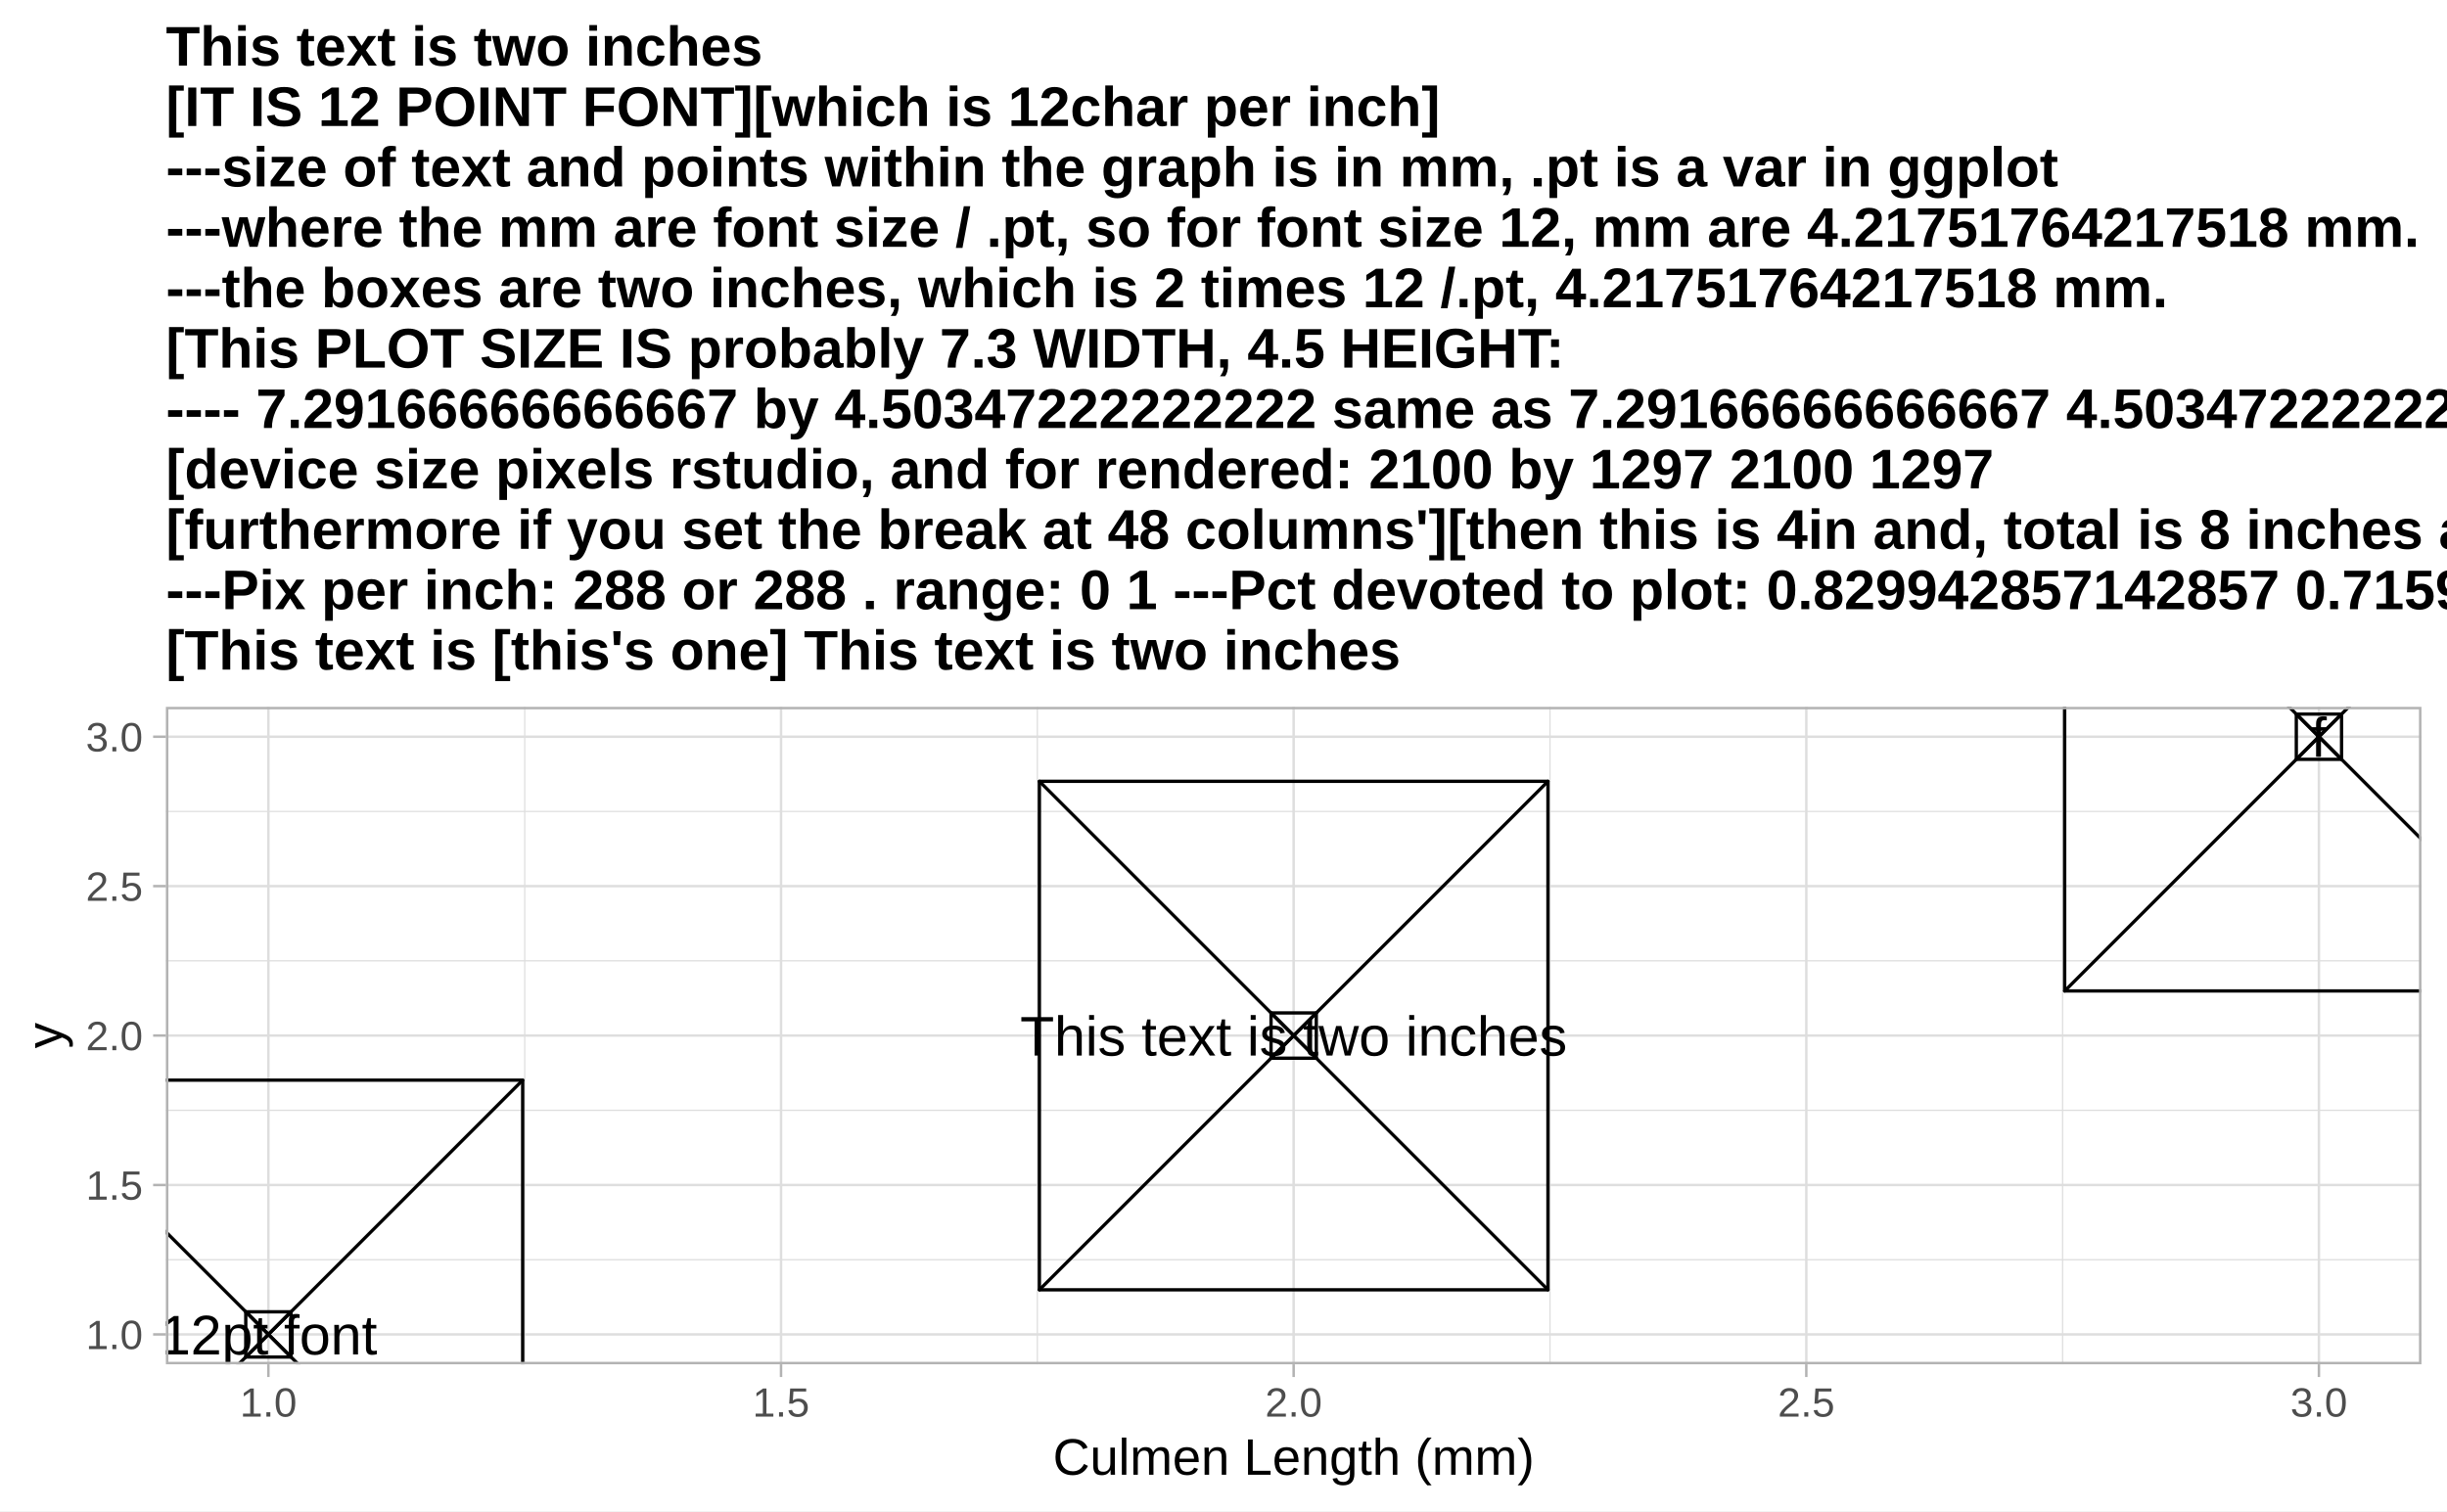
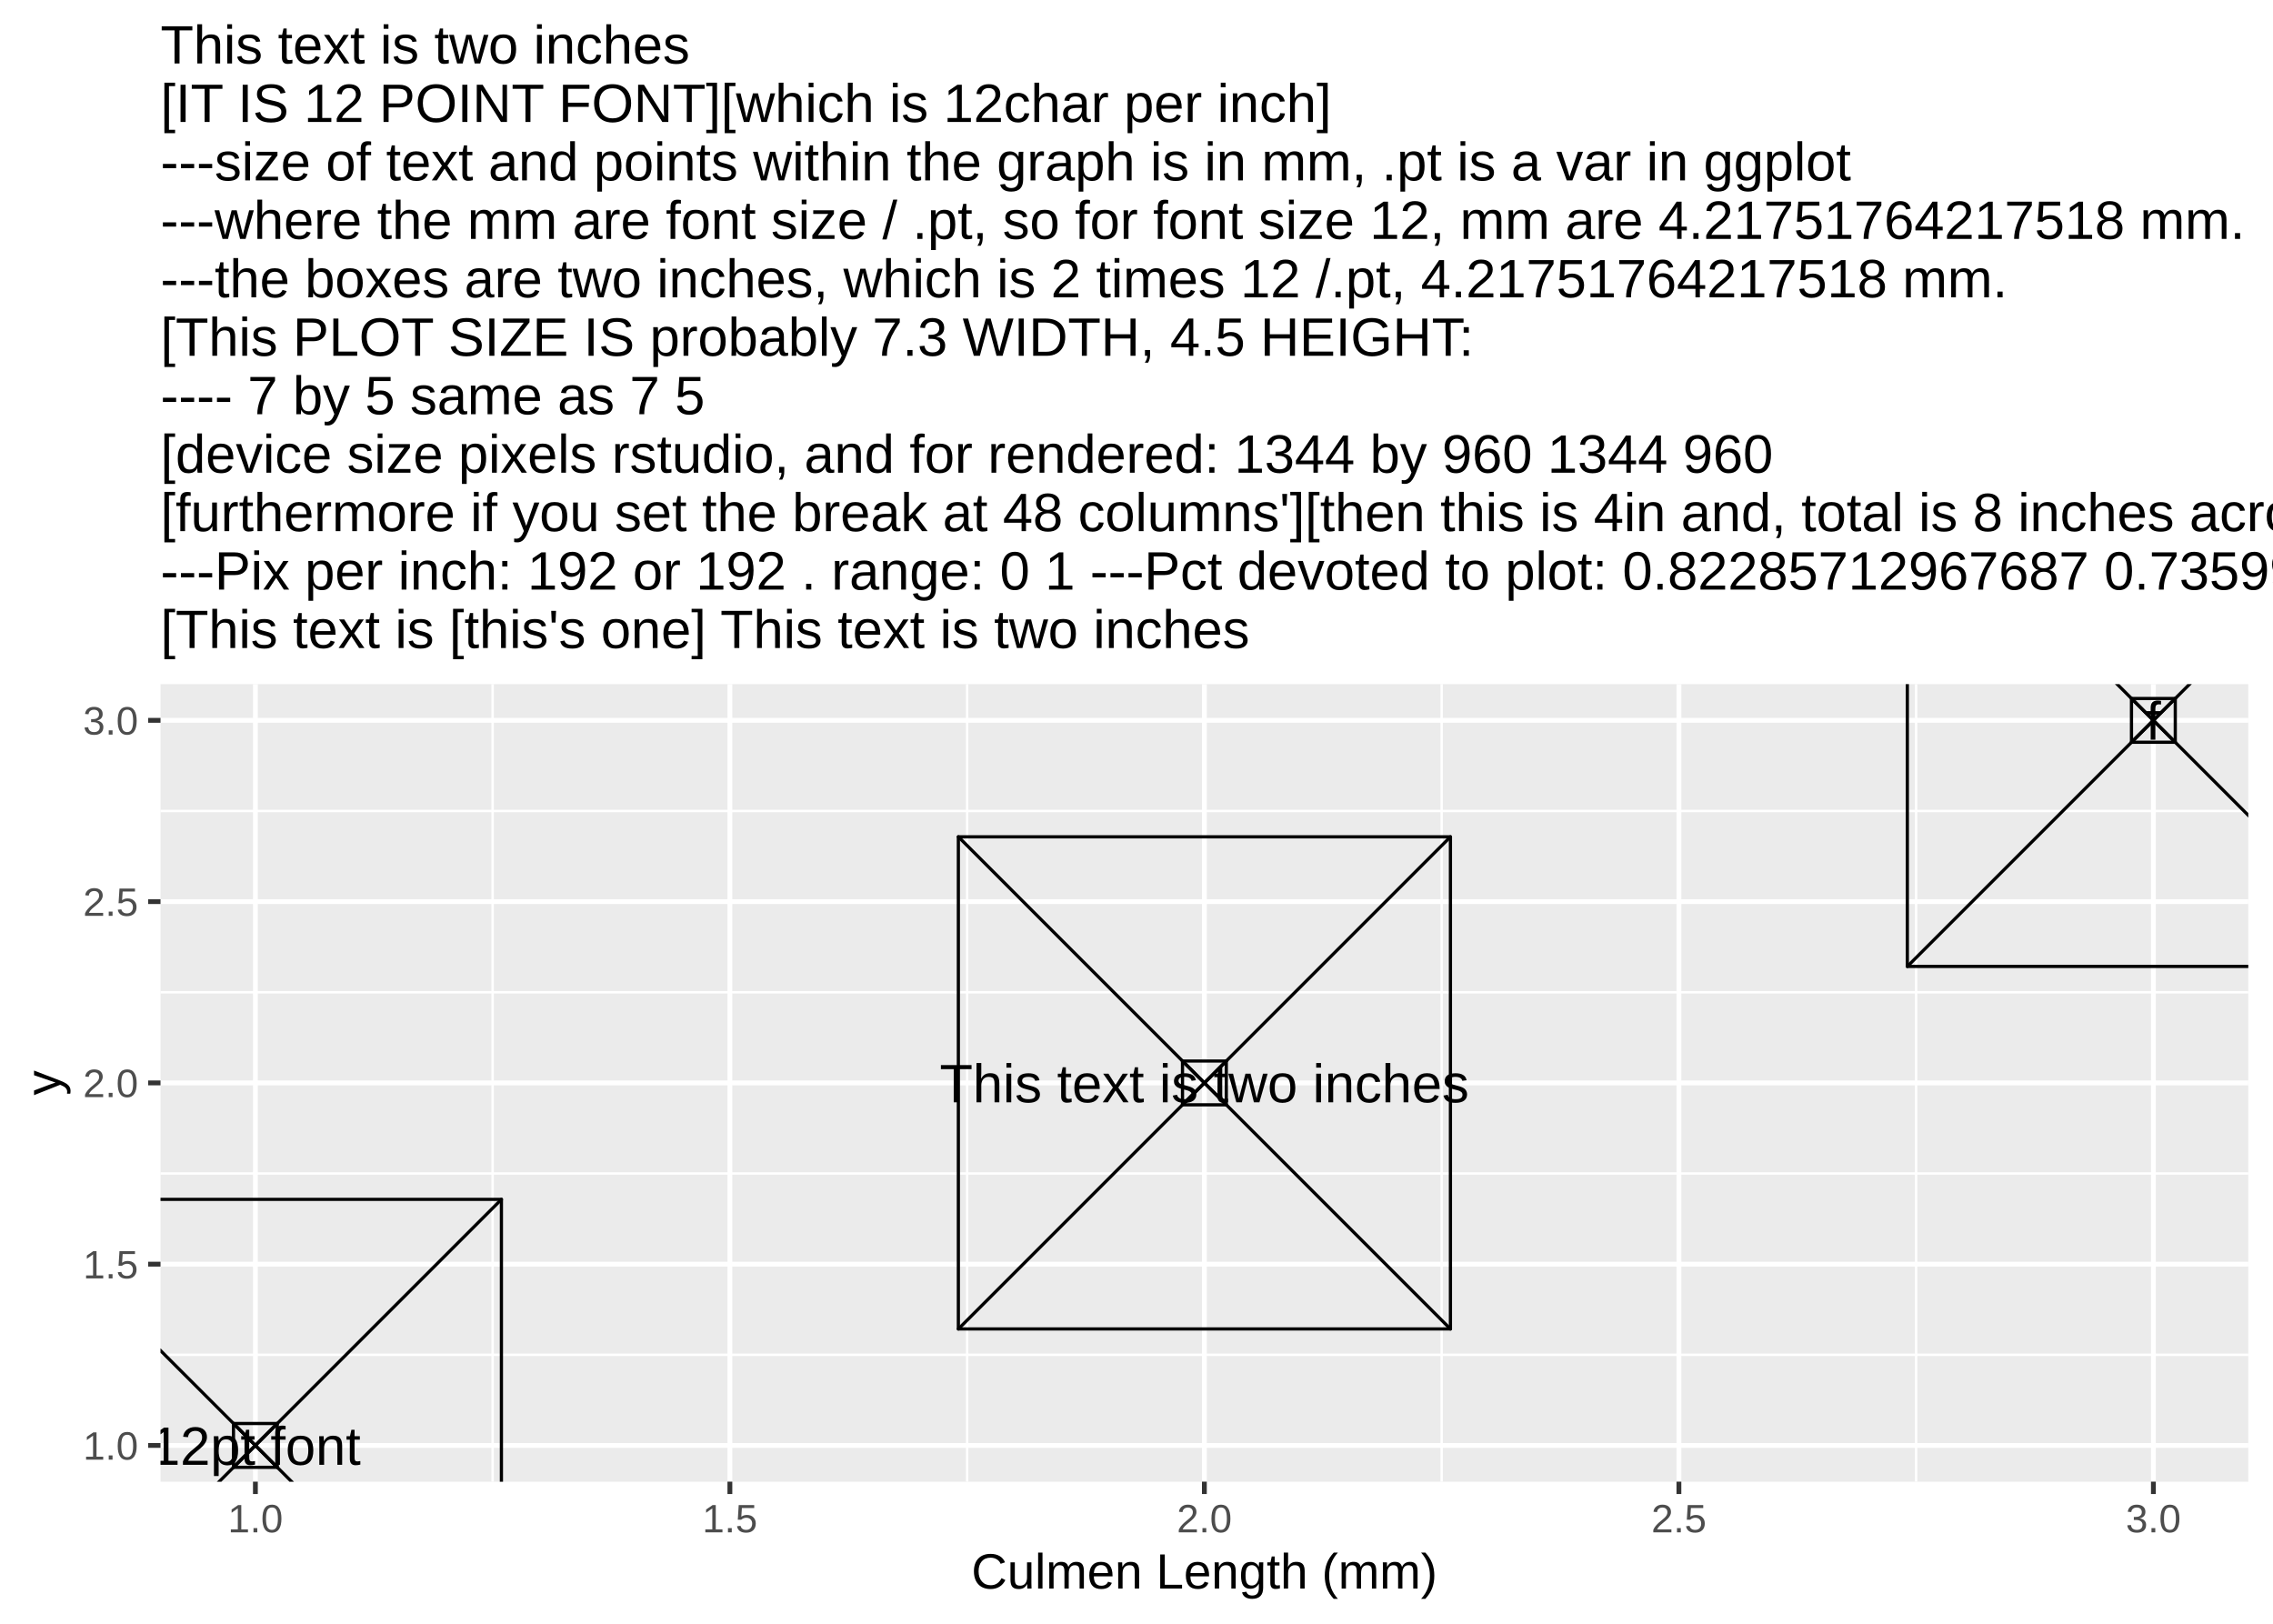
- <svg xmlns="http://www.w3.org/2000/svg" class="svglite" width="525.00pt" height="324.25pt" viewBox="0 0 525.00 324.25">
+ <svg xmlns="http://www.w3.org/2000/svg" class="svglite" width="504.00pt" height="360.00pt" viewBox="0 0 504.00 360.00">
  <defs>
    <style type="text/css">
    .svglite line, .svglite polyline, .svglite polygon, .svglite path, .svglite rect, .svglite circle {
      fill: none;
      stroke: #000000;
      stroke-linecap: round;
      stroke-linejoin: round;
      stroke-miterlimit: 10.00;
    }
    .svglite text {
      white-space: pre;
    }
  </style>
  </defs>
  <rect width="100%" height="100%" style="stroke: none; fill: #FFFFFF;" />
  <defs>
-     <clipPath id="cpMC4wMHw1MjUuMDB8MC4wMHwzMjQuMjU=">
-       <rect x="0.00" y="0.00" width="525.00" height="324.25" />
+     <clipPath id="cpMC4wMHw1MDQuMDB8MC4wMHwzNjAuMDA=">
+       <rect x="0.00" y="0.00" width="504.00" height="360.00" />
    </clipPath>
  </defs>
-   <g clip-path="url(#cpMC4wMHw1MjUuMDB8MC4wMHwzMjQuMjU=)">
-     <rect x="0.00" y="0.00" width="525.00" height="324.25" style="stroke-width: 1.07; stroke: #FFFFFF; fill: #FFFFFF;" />
+   <g clip-path="url(#cpMC4wMHw1MDQuMDB8MC4wMHwzNjAuMDA=)">
+     <rect x="0.00" y="0.00" width="504.00" height="360.00" style="stroke-width: 1.07; stroke: #FFFFFF; fill: #FFFFFF;" />
  </g>
  <defs>
-     <clipPath id="cpMzUuNTl8NTE5LjUyfDE1MS42OHwyOTIuNzU=">
-       <rect x="35.59" y="151.68" width="483.93" height="141.08" />
+     <clipPath id="cpMzUuNTl8NDk4LjUyfDE1MS42OHwzMjguNTA=">
+       <rect x="35.59" y="151.68" width="462.93" height="176.83" />
    </clipPath>
  </defs>
-   <g clip-path="url(#cpMzUuNTl8NTE5LjUyfDE1MS42OHwyOTIuNzU=)">
-     <rect x="35.59" y="151.68" width="483.93" height="141.08" style="stroke-width: 1.07; stroke: none; fill: #FFFFFF;" />
-     <polyline points="35.59,270.31 519.52,270.31 " style="stroke-width: 0.27; stroke: #DEDEDE; stroke-linecap: butt;" />
-     <polyline points="35.59,238.25 519.52,238.25 " style="stroke-width: 0.27; stroke: #DEDEDE; stroke-linecap: butt;" />
-     <polyline points="35.59,206.18 519.52,206.18 " style="stroke-width: 0.27; stroke: #DEDEDE; stroke-linecap: butt;" />
-     <polyline points="35.59,174.12 519.52,174.12 " style="stroke-width: 0.27; stroke: #DEDEDE; stroke-linecap: butt;" />
-     <polyline points="112.58,292.75 112.58,151.68 " style="stroke-width: 0.27; stroke: #DEDEDE; stroke-linecap: butt;" />
-     <polyline points="222.56,292.75 222.56,151.68 " style="stroke-width: 0.27; stroke: #DEDEDE; stroke-linecap: butt;" />
-     <polyline points="332.55,292.75 332.55,151.68 " style="stroke-width: 0.27; stroke: #DEDEDE; stroke-linecap: butt;" />
-     <polyline points="442.53,292.75 442.53,151.68 " style="stroke-width: 0.27; stroke: #DEDEDE; stroke-linecap: butt;" />
-     <polyline points="35.59,286.34 519.52,286.34 " style="stroke-width: 0.53; stroke: #DEDEDE; stroke-linecap: butt;" />
-     <polyline points="35.59,254.28 519.52,254.28 " style="stroke-width: 0.53; stroke: #DEDEDE; stroke-linecap: butt;" />
-     <polyline points="35.59,222.21 519.52,222.21 " style="stroke-width: 0.53; stroke: #DEDEDE; stroke-linecap: butt;" />
-     <polyline points="35.59,190.15 519.52,190.15 " style="stroke-width: 0.53; stroke: #DEDEDE; stroke-linecap: butt;" />
-     <polyline points="35.59,158.09 519.52,158.09 " style="stroke-width: 0.53; stroke: #DEDEDE; stroke-linecap: butt;" />
-     <polyline points="57.58,292.75 57.58,151.68 " style="stroke-width: 0.53; stroke: #DEDEDE; stroke-linecap: butt;" />
-     <polyline points="167.57,292.75 167.57,151.68 " style="stroke-width: 0.53; stroke: #DEDEDE; stroke-linecap: butt;" />
-     <polyline points="277.55,292.75 277.55,151.68 " style="stroke-width: 0.53; stroke: #DEDEDE; stroke-linecap: butt;" />
-     <polyline points="387.54,292.75 387.54,151.68 " style="stroke-width: 0.53; stroke: #DEDEDE; stroke-linecap: butt;" />
-     <polyline points="497.52,292.75 497.52,151.68 " style="stroke-width: 0.53; stroke: #DEDEDE; stroke-linecap: butt;" />
-     <text x="57.58" y="290.64" text-anchor="middle" style="font-size: 12.00px; font-family: &quot;Arial&quot;;" textLength="46.71px" lengthAdjust="spacingAndGlyphs">12pt font</text>
-     <text x="497.52" y="162.39" text-anchor="middle" style="font-size: 12.00px; font-family: &quot;Arial&quot;;" textLength="3.33px" lengthAdjust="spacingAndGlyphs">f</text>
-     <text x="277.55" y="226.51" text-anchor="middle" style="font-size: 12.00px; font-family: &quot;Arial&quot;;" textLength="117.40px" lengthAdjust="spacingAndGlyphs">This text is two inches</text>
-     <rect x="52.73" y="281.49" width="9.71" height="9.71" style="stroke-width: 0.71;" />
-     <line x1="52.73" y1="291.20" x2="62.44" y2="281.49" style="stroke-width: 0.71;" />
-     <line x1="52.73" y1="281.49" x2="62.44" y2="291.20" style="stroke-width: 0.71;" />
-     <rect x="492.67" y="153.23" width="9.71" height="9.71" style="stroke-width: 0.71;" />
-     <line x1="492.67" y1="162.94" x2="502.38" y2="153.23" style="stroke-width: 0.71;" />
-     <line x1="492.67" y1="153.23" x2="502.38" y2="162.94" style="stroke-width: 0.71;" />
-     <rect x="272.70" y="217.36" width="9.71" height="9.71" style="stroke-width: 0.71;" />
-     <line x1="272.70" y1="227.07" x2="282.41" y2="217.36" style="stroke-width: 0.71;" />
-     <line x1="272.70" y1="217.36" x2="282.41" y2="227.07" style="stroke-width: 0.71;" />
-     <rect x="3.03" y="231.78" width="109.11" height="109.11" style="stroke-width: 0.71;" />
-     <line x1="3.03" y1="340.90" x2="112.14" y2="231.78" style="stroke-width: 0.71;" />
-     <line x1="3.03" y1="231.78" x2="112.14" y2="340.90" style="stroke-width: 0.71;" />
-     <rect x="442.97" y="103.53" width="109.11" height="109.11" style="stroke-width: 0.71;" />
-     <line x1="442.97" y1="212.65" x2="552.08" y2="103.53" style="stroke-width: 0.71;" />
-     <line x1="442.97" y1="103.53" x2="552.08" y2="212.65" style="stroke-width: 0.71;" />
-     <rect x="223.00" y="167.66" width="109.11" height="109.11" style="stroke-width: 0.71;" />
-     <line x1="223.00" y1="276.77" x2="332.11" y2="167.66" style="stroke-width: 0.71;" />
-     <line x1="223.00" y1="167.66" x2="332.11" y2="276.77" style="stroke-width: 0.71;" />
-     <rect x="35.59" y="151.68" width="483.93" height="141.08" style="stroke-width: 1.07; stroke: #B3B3B3;" />
+   <g clip-path="url(#cpMzUuNTl8NDk4LjUyfDE1MS42OHwzMjguNTA=)">
+     <rect x="35.59" y="151.68" width="462.93" height="176.83" style="stroke-width: 1.07; stroke: none; fill: #EBEBEB;" />
+     <polyline points="35.59,300.37 498.52,300.37 " style="stroke-width: 0.53; stroke: #FFFFFF; stroke-linecap: butt;" />
+     <polyline points="35.59,260.18 498.52,260.18 " style="stroke-width: 0.53; stroke: #FFFFFF; stroke-linecap: butt;" />
+     <polyline points="35.59,220.00 498.52,220.00 " style="stroke-width: 0.53; stroke: #FFFFFF; stroke-linecap: butt;" />
+     <polyline points="35.59,179.81 498.52,179.81 " style="stroke-width: 0.53; stroke: #FFFFFF; stroke-linecap: butt;" />
+     <polyline points="109.23,328.50 109.23,151.68 " style="stroke-width: 0.53; stroke: #FFFFFF; stroke-linecap: butt;" />
+     <polyline points="214.45,328.50 214.45,151.68 " style="stroke-width: 0.53; stroke: #FFFFFF; stroke-linecap: butt;" />
+     <polyline points="319.66,328.50 319.66,151.68 " style="stroke-width: 0.53; stroke: #FFFFFF; stroke-linecap: butt;" />
+     <polyline points="424.87,328.50 424.87,151.68 " style="stroke-width: 0.53; stroke: #FFFFFF; stroke-linecap: butt;" />
+     <polyline points="35.59,320.47 498.52,320.47 " style="stroke-width: 1.07; stroke: #FFFFFF; stroke-linecap: butt;" />
+     <polyline points="35.59,280.28 498.52,280.28 " style="stroke-width: 1.07; stroke: #FFFFFF; stroke-linecap: butt;" />
+     <polyline points="35.59,240.09 498.52,240.09 " style="stroke-width: 1.07; stroke: #FFFFFF; stroke-linecap: butt;" />
+     <polyline points="35.59,199.90 498.52,199.90 " style="stroke-width: 1.07; stroke: #FFFFFF; stroke-linecap: butt;" />
+     <polyline points="35.59,159.71 498.52,159.71 " style="stroke-width: 1.07; stroke: #FFFFFF; stroke-linecap: butt;" />
+     <polyline points="56.63,328.50 56.63,151.68 " style="stroke-width: 1.07; stroke: #FFFFFF; stroke-linecap: butt;" />
+     <polyline points="161.84,328.50 161.84,151.68 " style="stroke-width: 1.07; stroke: #FFFFFF; stroke-linecap: butt;" />
+     <polyline points="267.05,328.50 267.05,151.68 " style="stroke-width: 1.07; stroke: #FFFFFF; stroke-linecap: butt;" />
+     <polyline points="372.27,328.50 372.27,151.68 " style="stroke-width: 1.07; stroke: #FFFFFF; stroke-linecap: butt;" />
+     <polyline points="477.48,328.50 477.48,151.68 " style="stroke-width: 1.07; stroke: #FFFFFF; stroke-linecap: butt;" />
+     <text x="56.63" y="324.76" text-anchor="middle" style="font-size: 12.00px; font-family: &quot;Arial&quot;;" textLength="46.71px" lengthAdjust="spacingAndGlyphs">12pt font</text>
+     <text x="477.48" y="164.01" text-anchor="middle" style="font-size: 12.00px; font-family: &quot;Arial&quot;;" textLength="3.33px" lengthAdjust="spacingAndGlyphs">f</text>
+     <text x="267.05" y="244.39" text-anchor="middle" style="font-size: 12.00px; font-family: &quot;Arial&quot;;" textLength="117.40px" lengthAdjust="spacingAndGlyphs">This text is two inches</text>
+     <rect x="51.77" y="315.61" width="9.71" height="9.71" style="stroke-width: 0.71;" />
+     <line x1="51.77" y1="325.32" x2="61.48" y2="315.61" style="stroke-width: 0.71;" />
+     <line x1="51.77" y1="315.61" x2="61.48" y2="325.32" style="stroke-width: 0.71;" />
+     <rect x="472.62" y="154.86" width="9.71" height="9.71" style="stroke-width: 0.71;" />
+     <line x1="472.62" y1="164.57" x2="482.33" y2="154.86" style="stroke-width: 0.71;" />
+     <line x1="472.62" y1="154.86" x2="482.33" y2="164.57" style="stroke-width: 0.71;" />
+     <rect x="262.20" y="235.24" width="9.71" height="9.71" style="stroke-width: 0.71;" />
+     <line x1="262.20" y1="244.94" x2="271.91" y2="235.24" style="stroke-width: 0.71;" />
+     <line x1="262.20" y1="235.24" x2="271.91" y2="244.94" style="stroke-width: 0.71;" />
+     <rect x="2.07" y="265.91" width="109.11" height="109.11" style="stroke-width: 0.71;" />
+     <line x1="2.07" y1="375.02" x2="111.19" y2="265.91" style="stroke-width: 0.71;" />
+     <line x1="2.07" y1="265.91" x2="111.19" y2="375.02" style="stroke-width: 0.71;" />
+     <rect x="422.92" y="105.16" width="109.11" height="109.11" style="stroke-width: 0.71;" />
+     <line x1="422.92" y1="214.27" x2="532.03" y2="105.16" style="stroke-width: 0.71;" />
+     <line x1="422.92" y1="105.16" x2="532.03" y2="214.27" style="stroke-width: 0.71;" />
+     <rect x="212.50" y="185.53" width="109.11" height="109.11" style="stroke-width: 0.71;" />
+     <line x1="212.50" y1="294.65" x2="321.61" y2="185.53" style="stroke-width: 0.71;" />
+     <line x1="212.50" y1="185.53" x2="321.61" y2="294.65" style="stroke-width: 0.71;" />
  </g>
-   <g clip-path="url(#cpMC4wMHw1MjUuMDB8MC4wMHwzMjQuMjU=)">
-     <text x="30.65" y="289.49" text-anchor="end" style="font-size: 8.80px;fill: #4D4D4D; font-family: &quot;Arial&quot;;" textLength="12.24px" lengthAdjust="spacingAndGlyphs">1.0</text>
-     <text x="30.65" y="257.43" text-anchor="end" style="font-size: 8.80px;fill: #4D4D4D; font-family: &quot;Arial&quot;;" textLength="12.24px" lengthAdjust="spacingAndGlyphs">1.5</text>
-     <text x="30.65" y="225.36" text-anchor="end" style="font-size: 8.80px;fill: #4D4D4D; font-family: &quot;Arial&quot;;" textLength="12.24px" lengthAdjust="spacingAndGlyphs">2.0</text>
-     <text x="30.65" y="193.30" text-anchor="end" style="font-size: 8.80px;fill: #4D4D4D; font-family: &quot;Arial&quot;;" textLength="12.24px" lengthAdjust="spacingAndGlyphs">2.5</text>
-     <text x="30.65" y="161.24" text-anchor="end" style="font-size: 8.80px;fill: #4D4D4D; font-family: &quot;Arial&quot;;" textLength="12.24px" lengthAdjust="spacingAndGlyphs">3.0</text>
-     <polyline points="32.85,286.34 35.59,286.34 " style="stroke-width: 0.53; stroke: #B3B3B3; stroke-linecap: butt;" />
-     <polyline points="32.85,254.28 35.59,254.28 " style="stroke-width: 0.53; stroke: #B3B3B3; stroke-linecap: butt;" />
-     <polyline points="32.85,222.21 35.59,222.21 " style="stroke-width: 0.53; stroke: #B3B3B3; stroke-linecap: butt;" />
-     <polyline points="32.85,190.15 35.59,190.15 " style="stroke-width: 0.53; stroke: #B3B3B3; stroke-linecap: butt;" />
-     <polyline points="32.85,158.09 35.59,158.09 " style="stroke-width: 0.53; stroke: #B3B3B3; stroke-linecap: butt;" />
-     <polyline points="57.58,295.49 57.58,292.75 " style="stroke-width: 0.53; stroke: #B3B3B3; stroke-linecap: butt;" />
-     <polyline points="167.57,295.49 167.57,292.75 " style="stroke-width: 0.53; stroke: #B3B3B3; stroke-linecap: butt;" />
-     <polyline points="277.55,295.49 277.55,292.75 " style="stroke-width: 0.53; stroke: #B3B3B3; stroke-linecap: butt;" />
-     <polyline points="387.54,295.49 387.54,292.75 " style="stroke-width: 0.53; stroke: #B3B3B3; stroke-linecap: butt;" />
-     <polyline points="497.52,295.49 497.52,292.75 " style="stroke-width: 0.53; stroke: #B3B3B3; stroke-linecap: butt;" />
-     <text x="57.58" y="303.99" text-anchor="middle" style="font-size: 8.80px;fill: #4D4D4D; font-family: &quot;Arial&quot;;" textLength="12.24px" lengthAdjust="spacingAndGlyphs">1.0</text>
-     <text x="167.57" y="303.99" text-anchor="middle" style="font-size: 8.80px;fill: #4D4D4D; font-family: &quot;Arial&quot;;" textLength="12.24px" lengthAdjust="spacingAndGlyphs">1.5</text>
-     <text x="277.55" y="303.99" text-anchor="middle" style="font-size: 8.80px;fill: #4D4D4D; font-family: &quot;Arial&quot;;" textLength="12.24px" lengthAdjust="spacingAndGlyphs">2.0</text>
-     <text x="387.54" y="303.99" text-anchor="middle" style="font-size: 8.80px;fill: #4D4D4D; font-family: &quot;Arial&quot;;" textLength="12.24px" lengthAdjust="spacingAndGlyphs">2.5</text>
-     <text x="497.52" y="303.99" text-anchor="middle" style="font-size: 8.80px;fill: #4D4D4D; font-family: &quot;Arial&quot;;" textLength="12.24px" lengthAdjust="spacingAndGlyphs">3.0</text>
-     <text x="277.55" y="316.45" text-anchor="middle" style="font-size: 11.00px; font-family: &quot;Arial&quot;;" textLength="103.35px" lengthAdjust="spacingAndGlyphs">Culmen Length (mm)</text>
-     <text transform="translate(13.36,222.21) rotate(-90)" text-anchor="middle" style="font-size: 11.00px; font-family: &quot;Arial&quot;;" textLength="5.50px" lengthAdjust="spacingAndGlyphs">y</text>
-     <text x="35.59" y="14.08" style="font-size: 12.00px; font-weight: bold; font-family: &quot;Arial&quot;;" textLength="131.36px" lengthAdjust="spacingAndGlyphs">This text is two inches </text>
-     <text x="35.59" y="27.04" style="font-size: 12.00px; font-weight: bold; font-family: &quot;Arial&quot;;" textLength="273.41px" lengthAdjust="spacingAndGlyphs">[IT IS 12 POINT FONT][which is 12char per inch]</text>
-     <text x="35.59" y="40.00" style="font-size: 12.00px; font-weight: bold; font-family: &quot;Arial&quot;;" textLength="406.02px" lengthAdjust="spacingAndGlyphs">---size of text and points within the graph is in mm, .pt is a var in ggplot</text>
-     <text x="35.59" y="52.96" style="font-size: 12.00px; font-weight: bold; font-family: &quot;Arial&quot;;" textLength="483.55px" lengthAdjust="spacingAndGlyphs">---where the mm are font size / .pt, so for font size 12, mm are 4.21751764217518 mm.</text>
-     <text x="35.59" y="65.92" style="font-size: 12.00px; font-weight: bold; font-family: &quot;Arial&quot;;" textLength="429.54px" lengthAdjust="spacingAndGlyphs">---the boxes are two inches, which is 2 times 12 /.pt, 4.21751764217518 mm.</text>
-     <text x="35.59" y="78.88" style="font-size: 12.00px; font-weight: bold; font-family: &quot;Arial&quot;;" textLength="300.06px" lengthAdjust="spacingAndGlyphs">[This PLOT SIZE IS probably 7.3 WIDTH, 4.5 HEIGHT:</text>
-     <text x="35.59" y="91.84" style="font-size: 12.00px; font-weight: bold; font-family: &quot;Arial&quot;;" textLength="517.83px" lengthAdjust="spacingAndGlyphs">----  7.29166666666667 by 4.50347222222222 same as 7.29166666666667 4.50347222222222 </text>
-     <text x="35.59" y="104.80" style="font-size: 12.00px; font-weight: bold; font-family: &quot;Arial&quot;;" textLength="395.55px" lengthAdjust="spacingAndGlyphs">[device size pixels rstudio, and for rendered: 2100 by 1297 2100 1297 </text>
-     <text x="35.59" y="117.76" style="font-size: 12.00px; font-weight: bold; font-family: &quot;Arial&quot;;" textLength="530.32px" lengthAdjust="spacingAndGlyphs">[furthermore if you set the break at 48 columns'][then this is 4in and, total is 8 inches across]</text>
-     <text x="35.59" y="130.72" style="font-size: 12.00px; font-weight: bold; font-family: &quot;Arial&quot;;" textLength="570.32px" lengthAdjust="spacingAndGlyphs">---Pix per inch: 288 or 288 . range: 0 1 ---Pct devoted to plot: 0.829942857142857 0.715908095605243 </text>
-     <text x="35.59" y="143.68" style="font-size: 12.00px; font-weight: bold; font-family: &quot;Arial&quot;;" textLength="328.23px" lengthAdjust="spacingAndGlyphs">[This text is     [this's one]               This text is two inches </text>
+   <g clip-path="url(#cpMC4wMHw1MDQuMDB8MC4wMHwzNjAuMDA=)">
+     <text x="30.65" y="323.62" text-anchor="end" style="font-size: 8.80px;fill: #4D4D4D; font-family: &quot;Arial&quot;;" textLength="12.24px" lengthAdjust="spacingAndGlyphs">1.0</text>
+     <text x="30.65" y="283.43" text-anchor="end" style="font-size: 8.80px;fill: #4D4D4D; font-family: &quot;Arial&quot;;" textLength="12.24px" lengthAdjust="spacingAndGlyphs">1.5</text>
+     <text x="30.65" y="243.24" text-anchor="end" style="font-size: 8.80px;fill: #4D4D4D; font-family: &quot;Arial&quot;;" textLength="12.24px" lengthAdjust="spacingAndGlyphs">2.0</text>
+     <text x="30.65" y="203.05" text-anchor="end" style="font-size: 8.80px;fill: #4D4D4D; font-family: &quot;Arial&quot;;" textLength="12.24px" lengthAdjust="spacingAndGlyphs">2.5</text>
+     <text x="30.65" y="162.86" text-anchor="end" style="font-size: 8.80px;fill: #4D4D4D; font-family: &quot;Arial&quot;;" textLength="12.24px" lengthAdjust="spacingAndGlyphs">3.0</text>
+     <polyline points="32.85,320.47 35.59,320.47 " style="stroke-width: 1.07; stroke: #333333; stroke-linecap: butt;" />
+     <polyline points="32.85,280.28 35.59,280.28 " style="stroke-width: 1.07; stroke: #333333; stroke-linecap: butt;" />
+     <polyline points="32.85,240.09 35.59,240.09 " style="stroke-width: 1.07; stroke: #333333; stroke-linecap: butt;" />
+     <polyline points="32.85,199.90 35.59,199.90 " style="stroke-width: 1.07; stroke: #333333; stroke-linecap: butt;" />
+     <polyline points="32.85,159.71 35.59,159.71 " style="stroke-width: 1.07; stroke: #333333; stroke-linecap: butt;" />
+     <polyline points="56.63,331.24 56.63,328.50 " style="stroke-width: 1.07; stroke: #333333; stroke-linecap: butt;" />
+     <polyline points="161.84,331.24 161.84,328.50 " style="stroke-width: 1.07; stroke: #333333; stroke-linecap: butt;" />
+     <polyline points="267.05,331.24 267.05,328.50 " style="stroke-width: 1.07; stroke: #333333; stroke-linecap: butt;" />
+     <polyline points="372.27,331.24 372.27,328.50 " style="stroke-width: 1.07; stroke: #333333; stroke-linecap: butt;" />
+     <polyline points="477.48,331.24 477.48,328.50 " style="stroke-width: 1.07; stroke: #333333; stroke-linecap: butt;" />
+     <text x="56.63" y="339.74" text-anchor="middle" style="font-size: 8.80px;fill: #4D4D4D; font-family: &quot;Arial&quot;;" textLength="12.24px" lengthAdjust="spacingAndGlyphs">1.0</text>
+     <text x="161.84" y="339.74" text-anchor="middle" style="font-size: 8.80px;fill: #4D4D4D; font-family: &quot;Arial&quot;;" textLength="12.24px" lengthAdjust="spacingAndGlyphs">1.5</text>
+     <text x="267.05" y="339.74" text-anchor="middle" style="font-size: 8.80px;fill: #4D4D4D; font-family: &quot;Arial&quot;;" textLength="12.24px" lengthAdjust="spacingAndGlyphs">2.0</text>
+     <text x="372.27" y="339.74" text-anchor="middle" style="font-size: 8.80px;fill: #4D4D4D; font-family: &quot;Arial&quot;;" textLength="12.24px" lengthAdjust="spacingAndGlyphs">2.5</text>
+     <text x="477.48" y="339.74" text-anchor="middle" style="font-size: 8.80px;fill: #4D4D4D; font-family: &quot;Arial&quot;;" textLength="12.24px" lengthAdjust="spacingAndGlyphs">3.0</text>
+     <text x="267.05" y="352.20" text-anchor="middle" style="font-size: 11.00px; font-family: &quot;Arial&quot;;" textLength="103.35px" lengthAdjust="spacingAndGlyphs">Culmen Length (mm)</text>
+     <text transform="translate(13.36,240.09) rotate(-90)" text-anchor="middle" style="font-size: 11.00px; font-family: &quot;Arial&quot;;" textLength="5.50px" lengthAdjust="spacingAndGlyphs">y</text>
+     <text x="35.59" y="14.08" style="font-size: 12.00px; font-family: &quot;Arial&quot;;" textLength="120.73px" lengthAdjust="spacingAndGlyphs">This text is two inches </text>
+     <text x="35.59" y="27.04" style="font-size: 12.00px; font-family: &quot;Arial&quot;;" textLength="259.68px" lengthAdjust="spacingAndGlyphs">[IT IS 12 POINT FONT][which is 12char per inch]</text>
+     <text x="35.59" y="40.00" style="font-size: 12.00px; font-family: &quot;Arial&quot;;" textLength="374.87px" lengthAdjust="spacingAndGlyphs">---size of text and points within the graph is in mm, .pt is a var in ggplot</text>
+     <text x="35.59" y="52.96" style="font-size: 12.00px; font-family: &quot;Arial&quot;;" textLength="462.28px" lengthAdjust="spacingAndGlyphs">---where the mm are font size / .pt, so for font size 12, mm are 4.21751764217518 mm.</text>
+     <text x="35.59" y="65.92" style="font-size: 12.00px; font-family: &quot;Arial&quot;;" textLength="409.61px" lengthAdjust="spacingAndGlyphs">---the boxes are two inches, which is 2 times 12 /.pt, 4.21751764217518 mm.</text>
+     <text x="35.59" y="78.88" style="font-size: 12.00px; font-family: &quot;Arial&quot;;" textLength="291.23px" lengthAdjust="spacingAndGlyphs">[This PLOT SIZE IS probably 7.3 WIDTH, 4.5 HEIGHT:</text>
+     <text x="35.59" y="91.84" style="font-size: 12.00px; font-family: &quot;Arial&quot;;" textLength="127.40px" lengthAdjust="spacingAndGlyphs">----  7 by 5 same as 7 5 </text>
+     <text x="35.59" y="104.80" style="font-size: 12.00px; font-family: &quot;Arial&quot;;" textLength="360.94px" lengthAdjust="spacingAndGlyphs">[device size pixels rstudio, and for rendered: 1344 by 960 1344 960 </text>
+     <text x="35.59" y="117.76" style="font-size: 12.00px; font-family: &quot;Arial&quot;;" textLength="488.60px" lengthAdjust="spacingAndGlyphs">[furthermore if you set the break at 48 columns'][then this is 4in and, total is 8 inches across]</text>
+     <text x="35.59" y="130.72" style="font-size: 12.00px; font-family: &quot;Arial&quot;;" textLength="544.43px" lengthAdjust="spacingAndGlyphs">---Pix per inch: 192 or 192 . range: 0 1 ---Pct devoted to plot: 0.82285712967687 0.735999974285712 </text>
+     <text x="35.59" y="143.68" style="font-size: 12.00px; font-family: &quot;Arial&quot;;" textLength="304.87px" lengthAdjust="spacingAndGlyphs">[This text is     [this's one]               This text is two inches </text>
  </g>
</svg>
